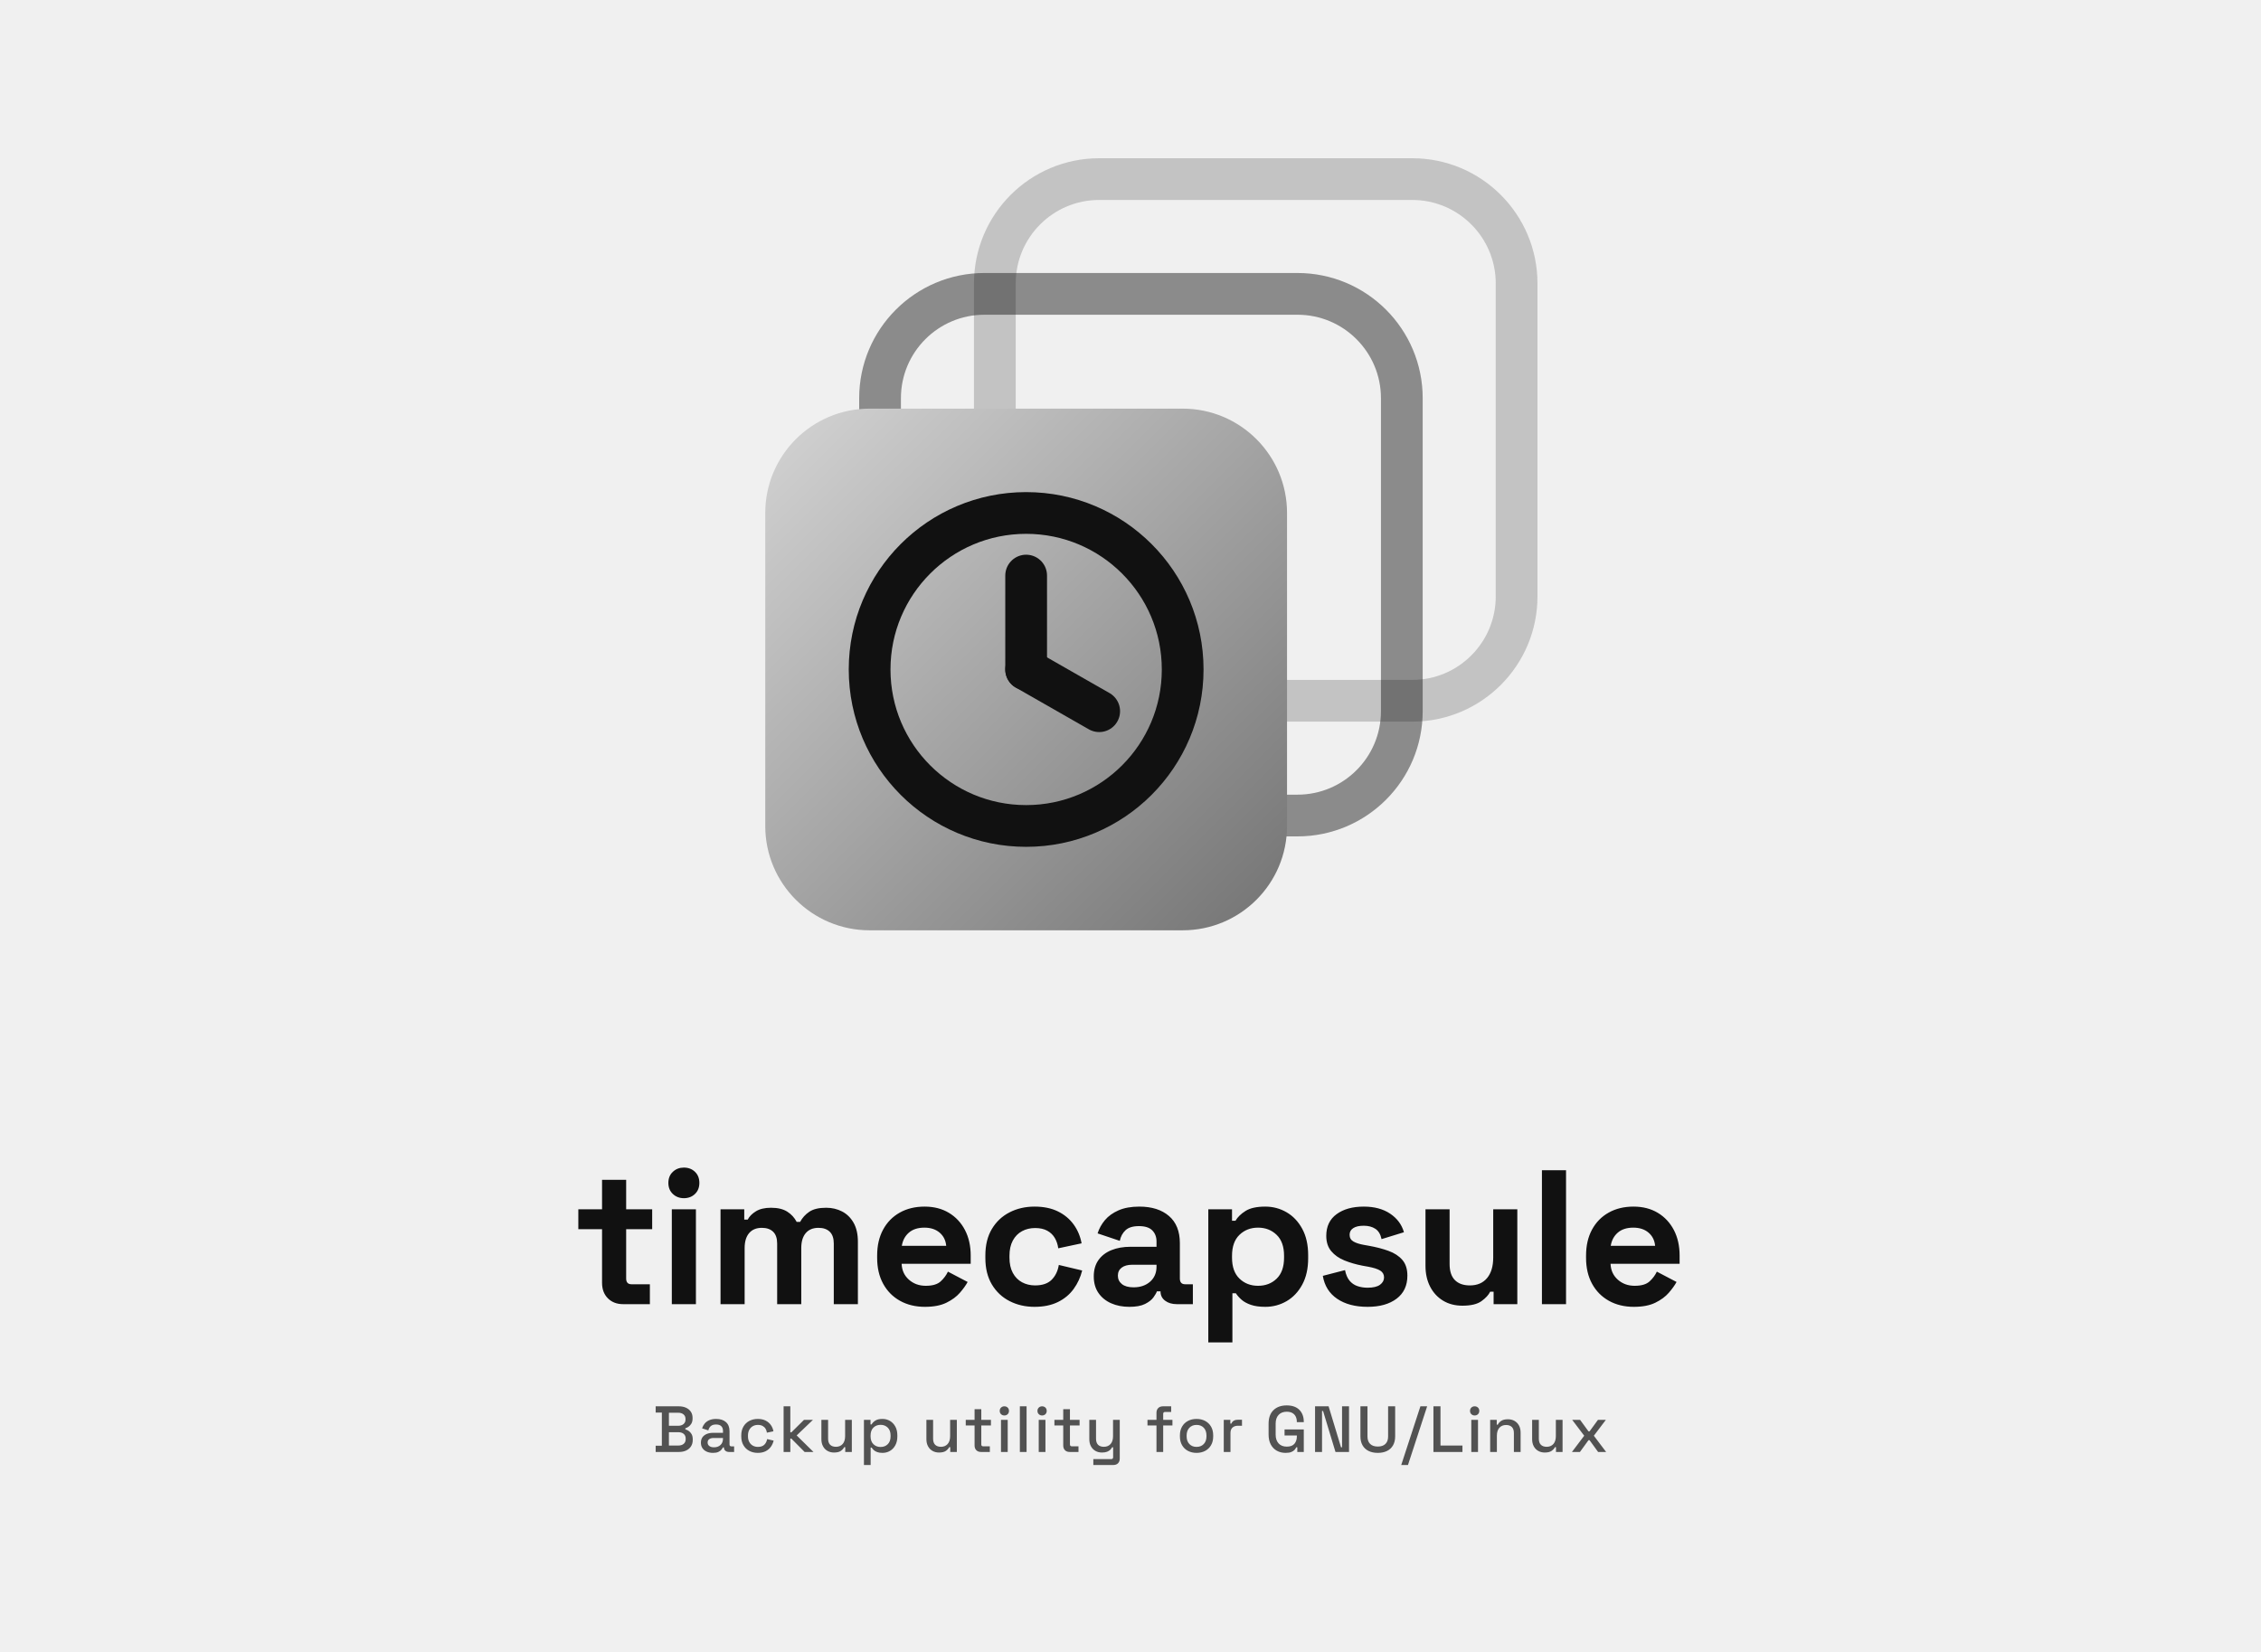
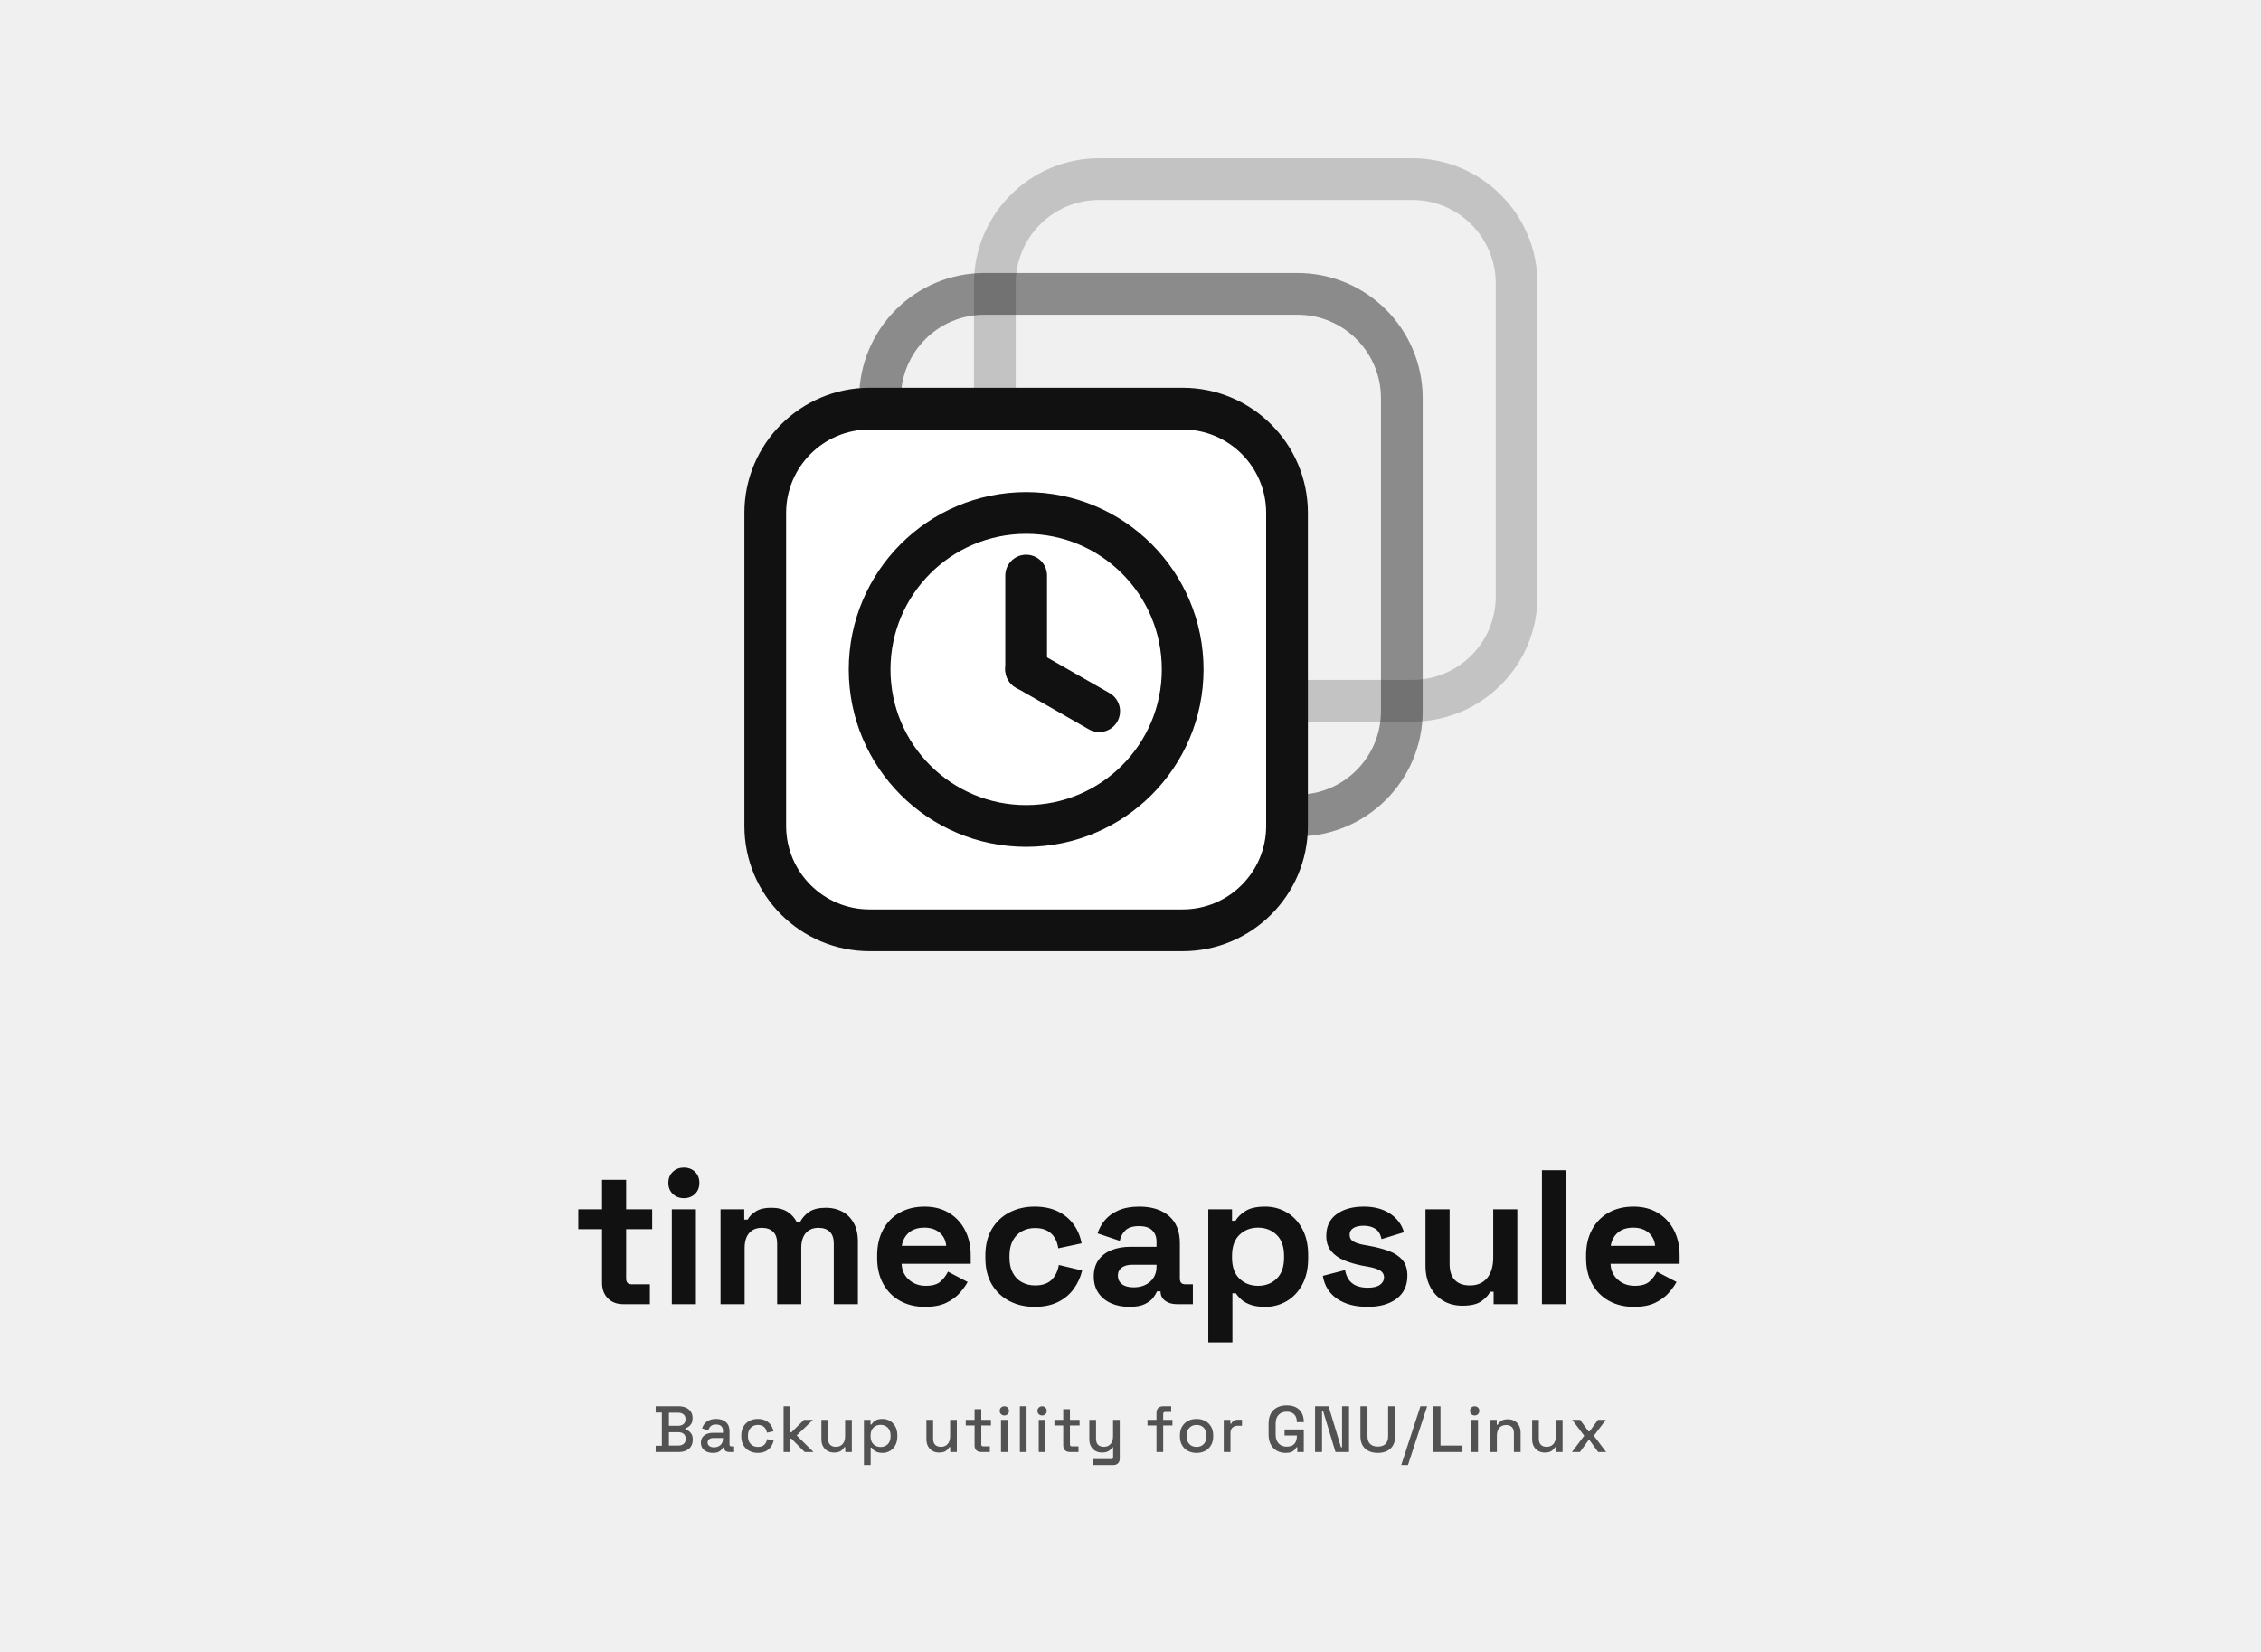
<svg xmlns="http://www.w3.org/2000/svg" width="520" height="380" viewBox="0 0 520 380" role="img" aria-label="Time Capsule logo">
  <g transform="translate(140,10) scale(1.2)">
-     <defs>
-       <linearGradient id="tc-front" x1="0" y1="0" x2="1" y2="1">
-         <stop offset="0" stop-color="#D4D4D4" />
-         <stop offset="1" stop-color="#737373" />
-       </linearGradient>
-     </defs>
    <rect x="74" y="26" width="100" height="100" rx="20" fill="none" stroke="#111111" stroke-opacity="0.2" stroke-width="8" />
    <rect x="52" y="48" width="100" height="100" rx="20" fill="none" stroke="#111111" stroke-opacity="0.45" stroke-width="8" />
-     <rect x="30" y="70" width="100" height="100" rx="20" fill="url(#tc-front)" />
+     <rect x="30" y="70" width="100" height="100" rx="20" fill="#FFFFFF" stroke="#111111" stroke-width="8" />
    <circle cx="80" cy="120" r="30" fill="none" stroke="#111111" stroke-width="8" />
    <line x1="80" y1="120" x2="80" y2="102" stroke="#111111" stroke-width="8" stroke-linecap="round" />
    <line x1="80" y1="120" x2="94" y2="128" stroke="#111111" stroke-width="8" stroke-linecap="round" />
  </g>
  <path d="M143.304 300.0Q141.148 300.0 139.806 298.658Q138.464 297.316 138.464 295.072V282.752H133.008V278.176H138.464V271.4H144.008V278.176H149.992V282.752H144.008V294.104Q144.008 295.424 145.24 295.424H149.464V300.0ZM154.508 300.0V278.176H160.052V300.0ZM157.28 275.624Q155.784 275.624 154.75 274.656Q153.716 273.688 153.716 272.104Q153.716 270.52 154.75 269.552Q155.784 268.584 157.28 268.584Q158.82 268.584 159.832 269.552Q160.844 270.52 160.844 272.104Q160.844 273.688 159.832 274.656Q158.82 275.624 157.28 275.624ZM165.712 300.0V278.176H171.168V280.552H171.96Q172.532 279.452 173.852 278.638Q175.172 277.824 177.328 277.824Q179.66 277.824 181.068 278.726Q182.476 279.628 183.224 281.08H184.016Q184.764 279.672 186.128 278.748Q187.492 277.824 190 277.824Q192.024 277.824 193.674 278.682Q195.324 279.54 196.314 281.278Q197.304 283.016 197.304 285.656V300.0H191.76V286.052Q191.76 284.248 190.836 283.346Q189.912 282.444 188.24 282.444Q186.348 282.444 185.314 283.654Q184.28 284.864 184.28 287.108V300.0H178.736V286.052Q178.736 284.248 177.812 283.346Q176.888 282.444 175.216 282.444Q173.324 282.444 172.29 283.654Q171.256 284.864 171.256 287.108V300.0ZM212.732 300.616Q209.476 300.616 206.99 299.23Q204.504 297.844 203.118 295.314Q201.732 292.784 201.732 289.352V288.824Q201.732 285.392 203.096 282.862Q204.46 280.332 206.924 278.946Q209.388 277.56 212.644 277.56Q215.856 277.56 218.232 278.99Q220.608 280.42 221.928 282.95Q223.248 285.48 223.248 288.824V290.716H207.364Q207.452 292.96 209.036 294.368Q210.62 295.776 212.908 295.776Q215.24 295.776 216.34 294.764Q217.44 293.752 218.012 292.52L222.544 294.896Q221.928 296.04 220.762 297.382Q219.596 298.724 217.66 299.67Q215.724 300.616 212.732 300.616ZM207.408 286.58H217.616Q217.44 284.688 216.098 283.544Q214.756 282.4 212.6 282.4Q210.356 282.4 209.036 283.544Q207.716 284.688 207.408 286.58ZM237.928 300.616Q234.76 300.616 232.186 299.296Q229.612 297.976 228.116 295.468Q226.62 292.96 226.62 289.396V288.78Q226.62 285.216 228.116 282.708Q229.612 280.2 232.186 278.88Q234.76 277.56 237.928 277.56Q241.052 277.56 243.296 278.66Q245.54 279.76 246.926 281.674Q248.312 283.588 248.752 286.008L243.384 287.152Q243.208 285.832 242.592 284.776Q241.976 283.72 240.854 283.104Q239.732 282.488 238.06 282.488Q236.388 282.488 235.046 283.214Q233.704 283.94 232.934 285.37Q232.164 286.8 232.164 288.868V289.308Q232.164 291.376 232.934 292.806Q233.704 294.236 235.046 294.962Q236.388 295.688 238.06 295.688Q240.568 295.688 241.866 294.39Q243.164 293.092 243.516 290.98L248.884 292.256Q248.312 294.588 246.926 296.502Q245.54 298.416 243.296 299.516Q241.052 300.616 237.928 300.616ZM259.736 300.616Q257.404 300.616 255.556 299.802Q253.708 298.988 252.63 297.426Q251.552 295.864 251.552 293.62Q251.552 291.376 252.63 289.858Q253.708 288.34 255.622 287.57Q257.536 286.8 260.0 286.8H265.984V285.568Q265.984 284.028 265.016 283.038Q264.048 282.048 261.936 282.048Q259.868 282.048 258.856 282.994Q257.844 283.94 257.536 285.436L252.432 283.72Q252.96 282.048 254.126 280.662Q255.292 279.276 257.25 278.418Q259.208 277.56 262.024 277.56Q266.336 277.56 268.844 279.716Q271.352 281.872 271.352 285.964V294.104Q271.352 295.424 272.584 295.424H274.344V300.0H270.648Q269.02 300.0 267.964 299.208Q266.908 298.416 266.908 297.096V297.052H266.072Q265.896 297.58 265.28 298.438Q264.664 299.296 263.344 299.956Q262.024 300.616 259.736 300.616ZM260.704 296.128Q263.036 296.128 264.51 294.83Q265.984 293.532 265.984 291.376V290.936H260.396Q258.856 290.936 257.976 291.596Q257.096 292.256 257.096 293.444Q257.096 294.632 258.02 295.38Q258.944 296.128 260.704 296.128ZM277.892 308.8V278.176H283.348V280.816H284.14Q284.888 279.54 286.472 278.55Q288.056 277.56 291.004 277.56Q293.644 277.56 295.888 278.858Q298.132 280.156 299.496 282.664Q300.86 285.172 300.86 288.736V289.44Q300.86 293.004 299.496 295.512Q298.132 298.02 295.888 299.318Q293.644 300.616 291.004 300.616Q289.024 300.616 287.682 300.154Q286.34 299.692 285.526 298.966Q284.712 298.24 284.228 297.492H283.436V308.8ZM289.332 295.776Q291.928 295.776 293.622 294.126Q295.316 292.476 295.316 289.308V288.868Q295.316 285.7 293.6 284.05Q291.884 282.4 289.332 282.4Q286.78 282.4 285.064 284.05Q283.348 285.7 283.348 288.868V289.308Q283.348 292.476 285.064 294.126Q286.78 295.776 289.332 295.776ZM314.528 300.616Q310.26 300.616 307.532 298.768Q304.804 296.92 304.232 293.488L309.336 292.168Q309.644 293.708 310.37 294.588Q311.096 295.468 312.174 295.842Q313.252 296.216 314.528 296.216Q316.464 296.216 317.388 295.534Q318.312 294.852 318.312 293.84Q318.312 292.828 317.432 292.278Q316.552 291.728 314.616 291.376L313.384 291.156Q311.096 290.716 309.204 289.946Q307.312 289.176 306.168 287.812Q305.024 286.448 305.024 284.292Q305.024 281.036 307.4 279.298Q309.776 277.56 313.648 277.56Q317.3 277.56 319.72 279.188Q322.14 280.816 322.888 283.456L317.74 285.04Q317.388 283.368 316.31 282.664Q315.232 281.96 313.648 281.96Q312.064 281.96 311.228 282.51Q310.392 283.06 310.392 284.028Q310.392 285.084 311.272 285.59Q312.152 286.096 313.648 286.36L314.88 286.58Q317.344 287.02 319.346 287.746Q321.348 288.472 322.514 289.814Q323.68 291.156 323.68 293.444Q323.68 296.876 321.194 298.746Q318.708 300.616 314.528 300.616ZM336.336 300.352Q333.784 300.352 331.87 299.186Q329.956 298.02 328.9 295.952Q327.844 293.884 327.844 291.2V278.176H333.388V290.76Q333.388 293.224 334.598 294.456Q335.808 295.688 338.052 295.688Q340.604 295.688 342.012 293.994Q343.42 292.3 343.42 289.264V278.176H348.964V300.0H343.508V297.14H342.716Q342.188 298.24 340.736 299.296Q339.284 300.352 336.336 300.352ZM354.624 300.0V269.2H360.168V300.0ZM375.772 300.616Q372.516 300.616 370.03 299.23Q367.544 297.844 366.158 295.314Q364.772 292.784 364.772 289.352V288.824Q364.772 285.392 366.136 282.862Q367.5 280.332 369.964 278.946Q372.428 277.56 375.684 277.56Q378.896 277.56 381.272 278.99Q383.648 280.42 384.968 282.95Q386.288 285.48 386.288 288.824V290.716H370.404Q370.492 292.96 372.076 294.368Q373.66 295.776 375.948 295.776Q378.28 295.776 379.38 294.764Q380.48 293.752 381.052 292.52L385.584 294.896Q384.968 296.04 383.802 297.382Q382.636 298.724 380.7 299.67Q378.764 300.616 375.772 300.616ZM370.448 286.58H380.656Q380.48 284.688 379.138 283.544Q377.796 282.4 375.64 282.4Q373.396 282.4 372.076 283.544Q370.756 284.688 370.448 286.58Z" fill="#111111" />
  <path d="M150.795 334.0V332.564H152.217V324.936H150.795V323.5H156.127Q157.066 323.5 157.776 323.825Q158.486 324.15 158.884 324.743Q159.281 325.335 159.281 326.145V326.284Q159.281 327.009 159.006 327.475Q158.731 327.94 158.35 328.195Q157.969 328.451 157.618 328.561V328.8Q157.969 328.89 158.367 329.148Q158.765 329.405 159.043 329.876Q159.32 330.346 159.32 331.091V331.241Q159.32 332.105 158.912 332.725Q158.505 333.345 157.792 333.673Q157.08 334.0 156.151 334.0ZM153.841 332.525H155.963Q156.776 332.525 157.236 332.137Q157.697 331.748 157.697 331.058V330.919Q157.697 330.229 157.241 329.841Q156.786 329.452 155.963 329.452H153.841ZM153.841 327.977H155.965Q156.726 327.977 157.192 327.592Q157.658 327.206 157.658 326.551V326.401Q157.658 325.737 157.197 325.356Q156.736 324.975 155.965 324.975H153.841ZM163.968 334.21Q163.184 334.21 162.556 333.938Q161.929 333.665 161.564 333.141Q161.199 332.616 161.199 331.867Q161.199 331.112 161.564 330.608Q161.929 330.104 162.568 329.849Q163.208 329.594 164.016 329.594H166.277V329.117Q166.277 328.466 165.884 328.073Q165.491 327.681 164.681 327.681Q163.887 327.681 163.466 328.056Q163.045 328.431 162.909 329.04L161.473 328.571Q161.653 327.974 162.048 327.486Q162.443 326.998 163.102 326.7Q163.762 326.402 164.701 326.402Q166.14 326.402 166.96 327.132Q167.781 327.862 167.781 329.22V332.263Q167.781 332.713 168.201 332.713H168.838V334.0H167.683Q167.159 334.0 166.831 333.727Q166.502 333.455 166.502 332.994V332.948H166.265Q166.157 333.18 165.913 333.481Q165.669 333.781 165.203 333.995Q164.738 334.21 163.968 334.21ZM164.204 332.932Q165.125 332.932 165.701 332.4Q166.277 331.868 166.277 330.945V330.784H164.109Q163.495 330.784 163.119 331.048Q162.743 331.313 162.743 331.823Q162.743 332.333 163.134 332.632Q163.525 332.932 164.204 332.932ZM174.277 334.21Q173.202 334.21 172.34 333.757Q171.478 333.305 170.979 332.45Q170.479 331.595 170.479 330.401V330.212Q170.479 329.012 170.979 328.16Q171.478 327.308 172.34 326.855Q173.202 326.402 174.277 326.402Q175.336 326.402 176.088 326.785Q176.84 327.168 177.292 327.815Q177.743 328.463 177.878 329.246L176.378 329.562Q176.313 329.065 176.071 328.66Q175.83 328.256 175.392 328.017Q174.955 327.778 174.306 327.778Q173.657 327.778 173.139 328.068Q172.622 328.357 172.322 328.908Q172.023 329.458 172.023 330.236V330.376Q172.023 331.154 172.322 331.705Q172.622 332.255 173.139 332.545Q173.657 332.834 174.306 332.834Q175.282 332.834 175.79 332.329Q176.298 331.823 176.428 331.04L177.928 331.386Q177.754 332.15 177.297 332.797Q176.84 333.444 176.088 333.827Q175.336 334.21 174.277 334.21ZM180.219 334.0V323.5H181.763V329.489H182.002L184.908 326.612H186.969L183.224 330.197L187.089 334.0H185.052L182.002 330.93H181.763V334.0ZM191.809 334.13Q190.97 334.13 190.313 333.757Q189.655 333.383 189.282 332.691Q188.909 331.999 188.909 331.052V326.612H190.452V330.934Q190.452 331.895 190.93 332.354Q191.409 332.813 192.258 332.813Q193.217 332.813 193.791 332.178Q194.366 331.543 194.366 330.345V326.612H195.909V334.0H194.396V332.894H194.157Q193.946 333.342 193.409 333.736Q192.872 334.13 191.809 334.13ZM198.694 337.0V326.612H200.208V327.665H200.447Q200.723 327.172 201.307 326.787Q201.892 326.402 202.965 326.402Q203.891 326.402 204.667 326.85Q205.442 327.298 205.91 328.148Q206.378 328.997 206.378 330.197V330.416Q206.378 331.61 205.913 332.462Q205.448 333.315 204.672 333.762Q203.897 334.21 202.965 334.21Q202.248 334.21 201.754 334.032Q201.26 333.853 200.956 333.571Q200.652 333.29 200.477 332.998H200.238V337.0ZM202.521 332.854Q203.532 332.854 204.178 332.21Q204.823 331.566 204.823 330.376V330.236Q204.823 329.046 204.173 328.402Q203.522 327.759 202.521 327.759Q201.525 327.759 200.872 328.402Q200.219 329.046 200.219 330.236V330.376Q200.219 331.566 200.872 332.21Q201.525 332.854 202.521 332.854ZM215.959 334.13Q215.12 334.13 214.463 333.757Q213.805 333.383 213.432 332.691Q213.059 331.999 213.059 331.052V326.612H214.602V330.934Q214.602 331.895 215.08 332.354Q215.559 332.813 216.408 332.813Q217.367 332.813 217.941 332.178Q218.516 331.543 218.516 330.345V326.612H220.059V334.0H218.546V332.894H218.307Q218.096 333.342 217.559 333.736Q217.022 334.13 215.959 334.13ZM225.621 334.0Q224.938 334.0 224.539 333.598Q224.139 333.195 224.139 332.509V327.91H222.111V326.612H224.139V324.156H225.683V326.612H227.901V327.91H225.683V332.252Q225.683 332.702 226.113 332.702H227.648V334.0ZM230.214 334.0V326.612H231.758V334.0ZM230.986 325.606Q230.539 325.606 230.231 325.313Q229.923 325.02 229.923 324.553Q229.923 324.081 230.231 323.791Q230.539 323.5 230.986 323.5Q231.448 323.5 231.749 323.791Q232.049 324.081 232.049 324.553Q232.049 325.02 231.749 325.313Q231.448 325.606 230.986 325.606ZM234.554 334.0V323.5H236.098V334.0ZM238.894 334.0V326.612H240.438V334.0ZM239.666 325.606Q239.219 325.606 238.911 325.313Q238.603 325.02 238.603 324.553Q238.603 324.081 238.911 323.791Q239.219 323.5 239.666 323.5Q240.128 323.5 240.429 323.791Q240.729 324.081 240.729 324.553Q240.729 325.02 240.429 325.313Q240.128 325.606 239.666 325.606ZM246.011 334.0Q245.328 334.0 244.929 333.598Q244.529 333.195 244.529 332.509V327.91H242.501V326.612H244.529V324.156H246.073V326.612H248.291V327.91H246.073V332.252Q246.073 332.702 246.503 332.702H248.038V334.0ZM251.451 337.0V335.644H255.575Q256.005 335.644 256.005 335.194V332.925H255.767Q255.626 333.217 255.347 333.496Q255.068 333.774 254.605 333.952Q254.141 334.13 253.429 334.13Q252.59 334.13 251.933 333.757Q251.275 333.383 250.902 332.693Q250.529 332.004 250.529 331.058V326.612H252.072V330.939Q252.072 331.9 252.55 332.357Q253.029 332.813 253.878 332.813Q254.837 332.813 255.411 332.181Q255.986 331.548 255.986 330.35V326.612H257.529V335.509Q257.529 336.195 257.134 336.598Q256.74 337.0 256.047 337.0ZM265.974 334.0V327.91H263.906V326.612H265.974V324.991Q265.974 324.305 266.374 323.902Q266.774 323.5 267.456 323.5H269.354V324.798H267.949Q267.518 324.798 267.518 325.248V326.612H269.646V327.91H267.518V334.0ZM275.191 334.21Q274.081 334.21 273.214 333.752Q272.348 333.294 271.856 332.442Q271.364 331.59 271.364 330.416V330.197Q271.364 329.023 271.856 328.171Q272.348 327.318 273.214 326.86Q274.081 326.402 275.191 326.402Q276.301 326.402 277.168 326.86Q278.034 327.318 278.526 328.171Q279.018 329.023 279.018 330.197V330.416Q279.018 331.59 278.526 332.442Q278.034 333.294 277.168 333.752Q276.301 334.21 275.191 334.21ZM275.191 332.834Q276.208 332.834 276.841 332.183Q277.474 331.531 277.474 330.376V330.236Q277.474 329.082 276.846 328.43Q276.218 327.778 275.191 327.778Q274.179 327.778 273.544 328.43Q272.908 329.082 272.908 330.236V330.376Q272.908 331.531 273.544 332.183Q274.179 332.834 275.191 332.834ZM281.449 334.0V326.612H282.963V327.479H283.202Q283.382 327.013 283.775 326.798Q284.168 326.582 284.757 326.582H285.641V327.969H284.701Q283.944 327.969 283.469 328.38Q282.993 328.791 282.993 329.655V334.0ZM295.67 334.21Q294.548 334.21 293.663 333.722Q292.778 333.235 292.268 332.292Q291.758 331.35 291.758 329.984V327.516Q291.758 325.465 292.885 324.377Q294.012 323.29 295.925 323.29Q297.824 323.29 298.839 324.315Q299.855 325.34 299.855 327.074V327.139H298.251V327.024Q298.251 326.375 298 325.859Q297.749 325.344 297.235 325.044Q296.72 324.745 295.925 324.745Q294.734 324.745 294.058 325.474Q293.382 326.203 293.382 327.486V330.014Q293.382 331.287 294.058 332.031Q294.734 332.774 295.945 332.774Q297.146 332.774 297.704 332.115Q298.262 331.456 298.262 330.402V330.2H295.431V328.814H299.855V334.0H298.361V332.932H298.122Q297.991 333.224 297.724 333.522Q297.458 333.82 296.969 334.015Q296.48 334.21 295.67 334.21ZM302.445 334.0V323.5H305.559L308.416 332.923H308.654V323.5H310.258V334.0H307.144L304.287 324.572H304.049V334.0ZM316.874 334.21Q315.642 334.21 314.745 333.764Q313.849 333.317 313.364 332.464Q312.879 331.61 312.879 330.399V323.5H314.503V330.438Q314.503 331.556 315.118 332.155Q315.734 332.755 316.874 332.755Q318.014 332.755 318.63 332.155Q319.245 331.556 319.245 330.438V323.5H320.869V330.399Q320.869 331.61 320.386 332.464Q319.904 333.317 319.005 333.764Q318.106 334.21 316.874 334.21ZM322.265 337.0 326.675 323.5H328.224L323.814 337.0ZM329.67 334.0V323.5H331.293V332.525H336.345V334.0ZM338.379 334.0V326.612H339.923V334.0ZM339.151 325.606Q338.704 325.606 338.396 325.313Q338.088 325.02 338.088 324.553Q338.088 324.081 338.396 323.791Q338.704 323.5 339.151 323.5Q339.613 323.5 339.914 323.791Q340.214 324.081 340.214 324.553Q340.214 325.02 339.914 325.313Q339.613 325.606 339.151 325.606ZM342.719 334.0V326.612H344.233V327.719H344.472Q344.683 327.26 345.22 326.871Q345.757 326.482 346.82 326.482Q347.664 326.482 348.319 326.856Q348.974 327.23 349.347 327.917Q349.72 328.604 349.72 329.56V334.0H348.176V329.679Q348.176 328.713 347.698 328.256Q347.22 327.799 346.371 327.799Q345.412 327.799 344.838 328.434Q344.263 329.07 344.263 330.267V334.0ZM355.269 334.13Q354.43 334.13 353.773 333.757Q353.115 333.383 352.742 332.691Q352.369 331.999 352.369 331.052V326.612H353.912V330.934Q353.912 331.895 354.39 332.354Q354.869 332.813 355.718 332.813Q356.677 332.813 357.251 332.178Q357.826 331.543 357.826 330.345V326.612H359.369V334.0H357.856V332.894H357.617Q357.406 333.342 356.869 333.736Q356.332 334.13 355.269 334.13ZM361.526 334.0 364.347 330.266 361.582 326.612H363.4L365.336 329.266H365.575L367.511 326.612H369.328L366.564 330.266L369.385 334.0H367.542L365.575 331.285H365.336L363.368 334.0Z" fill="#525252" />
</svg>
